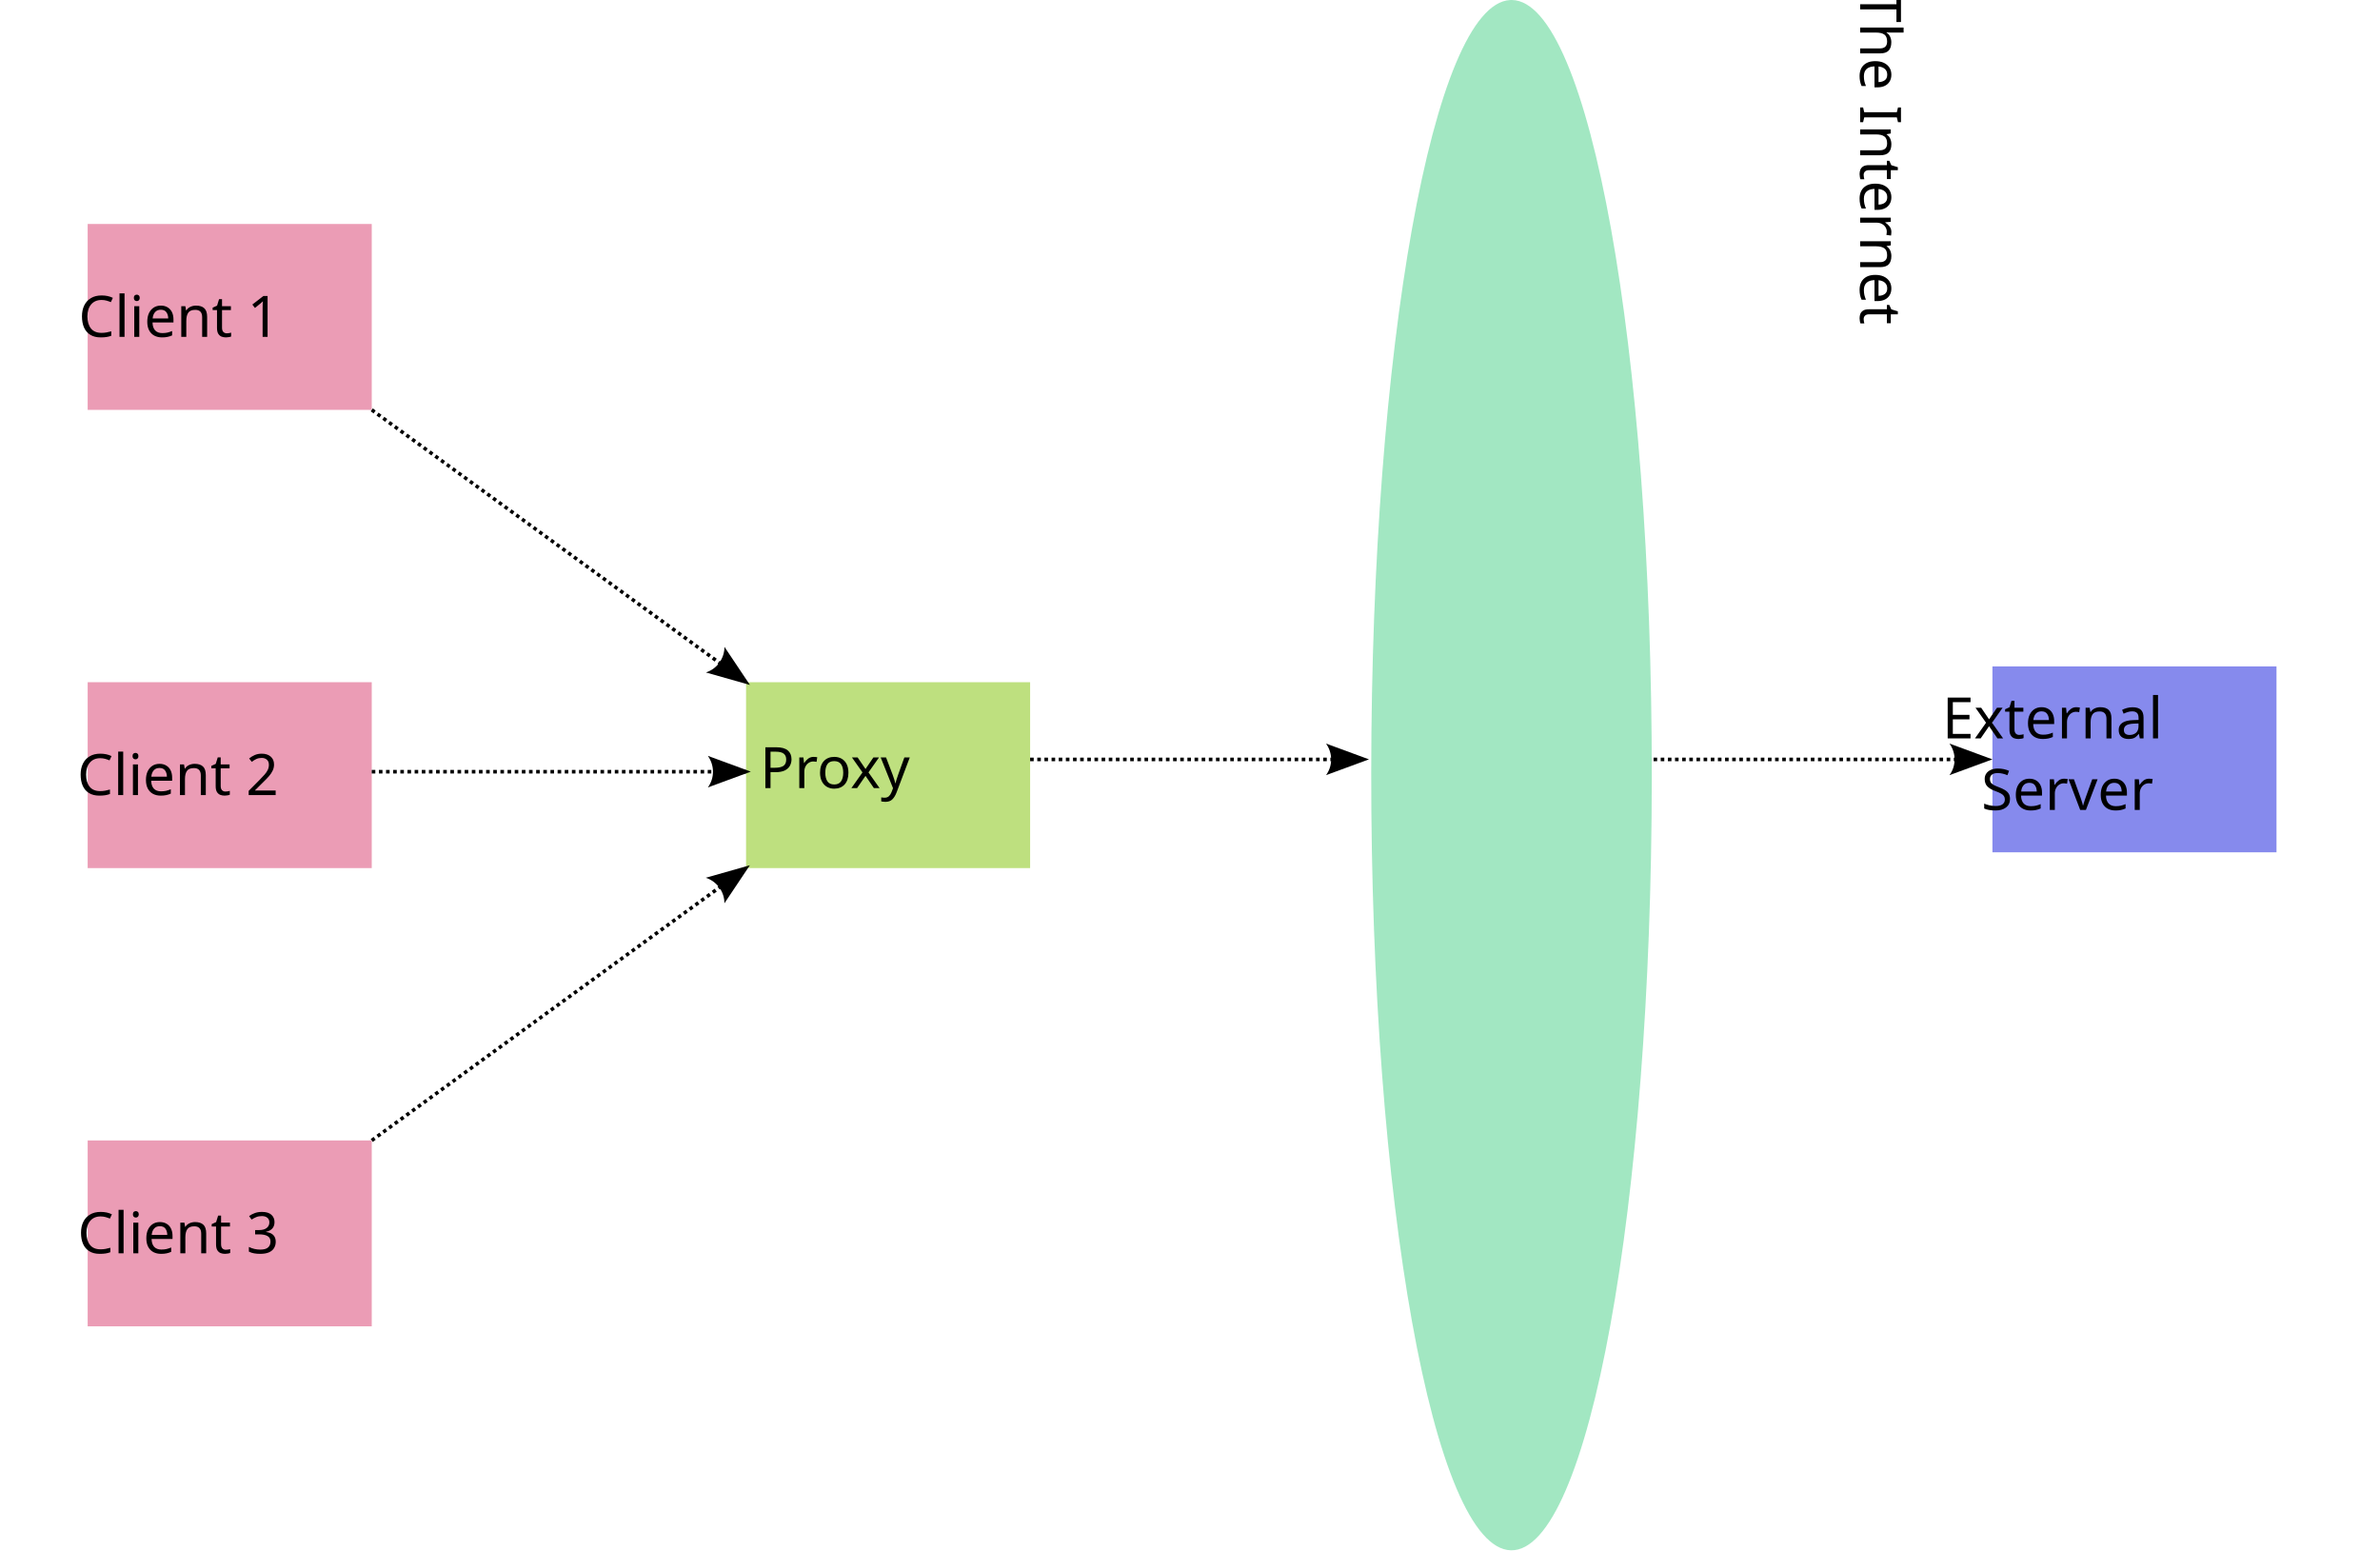
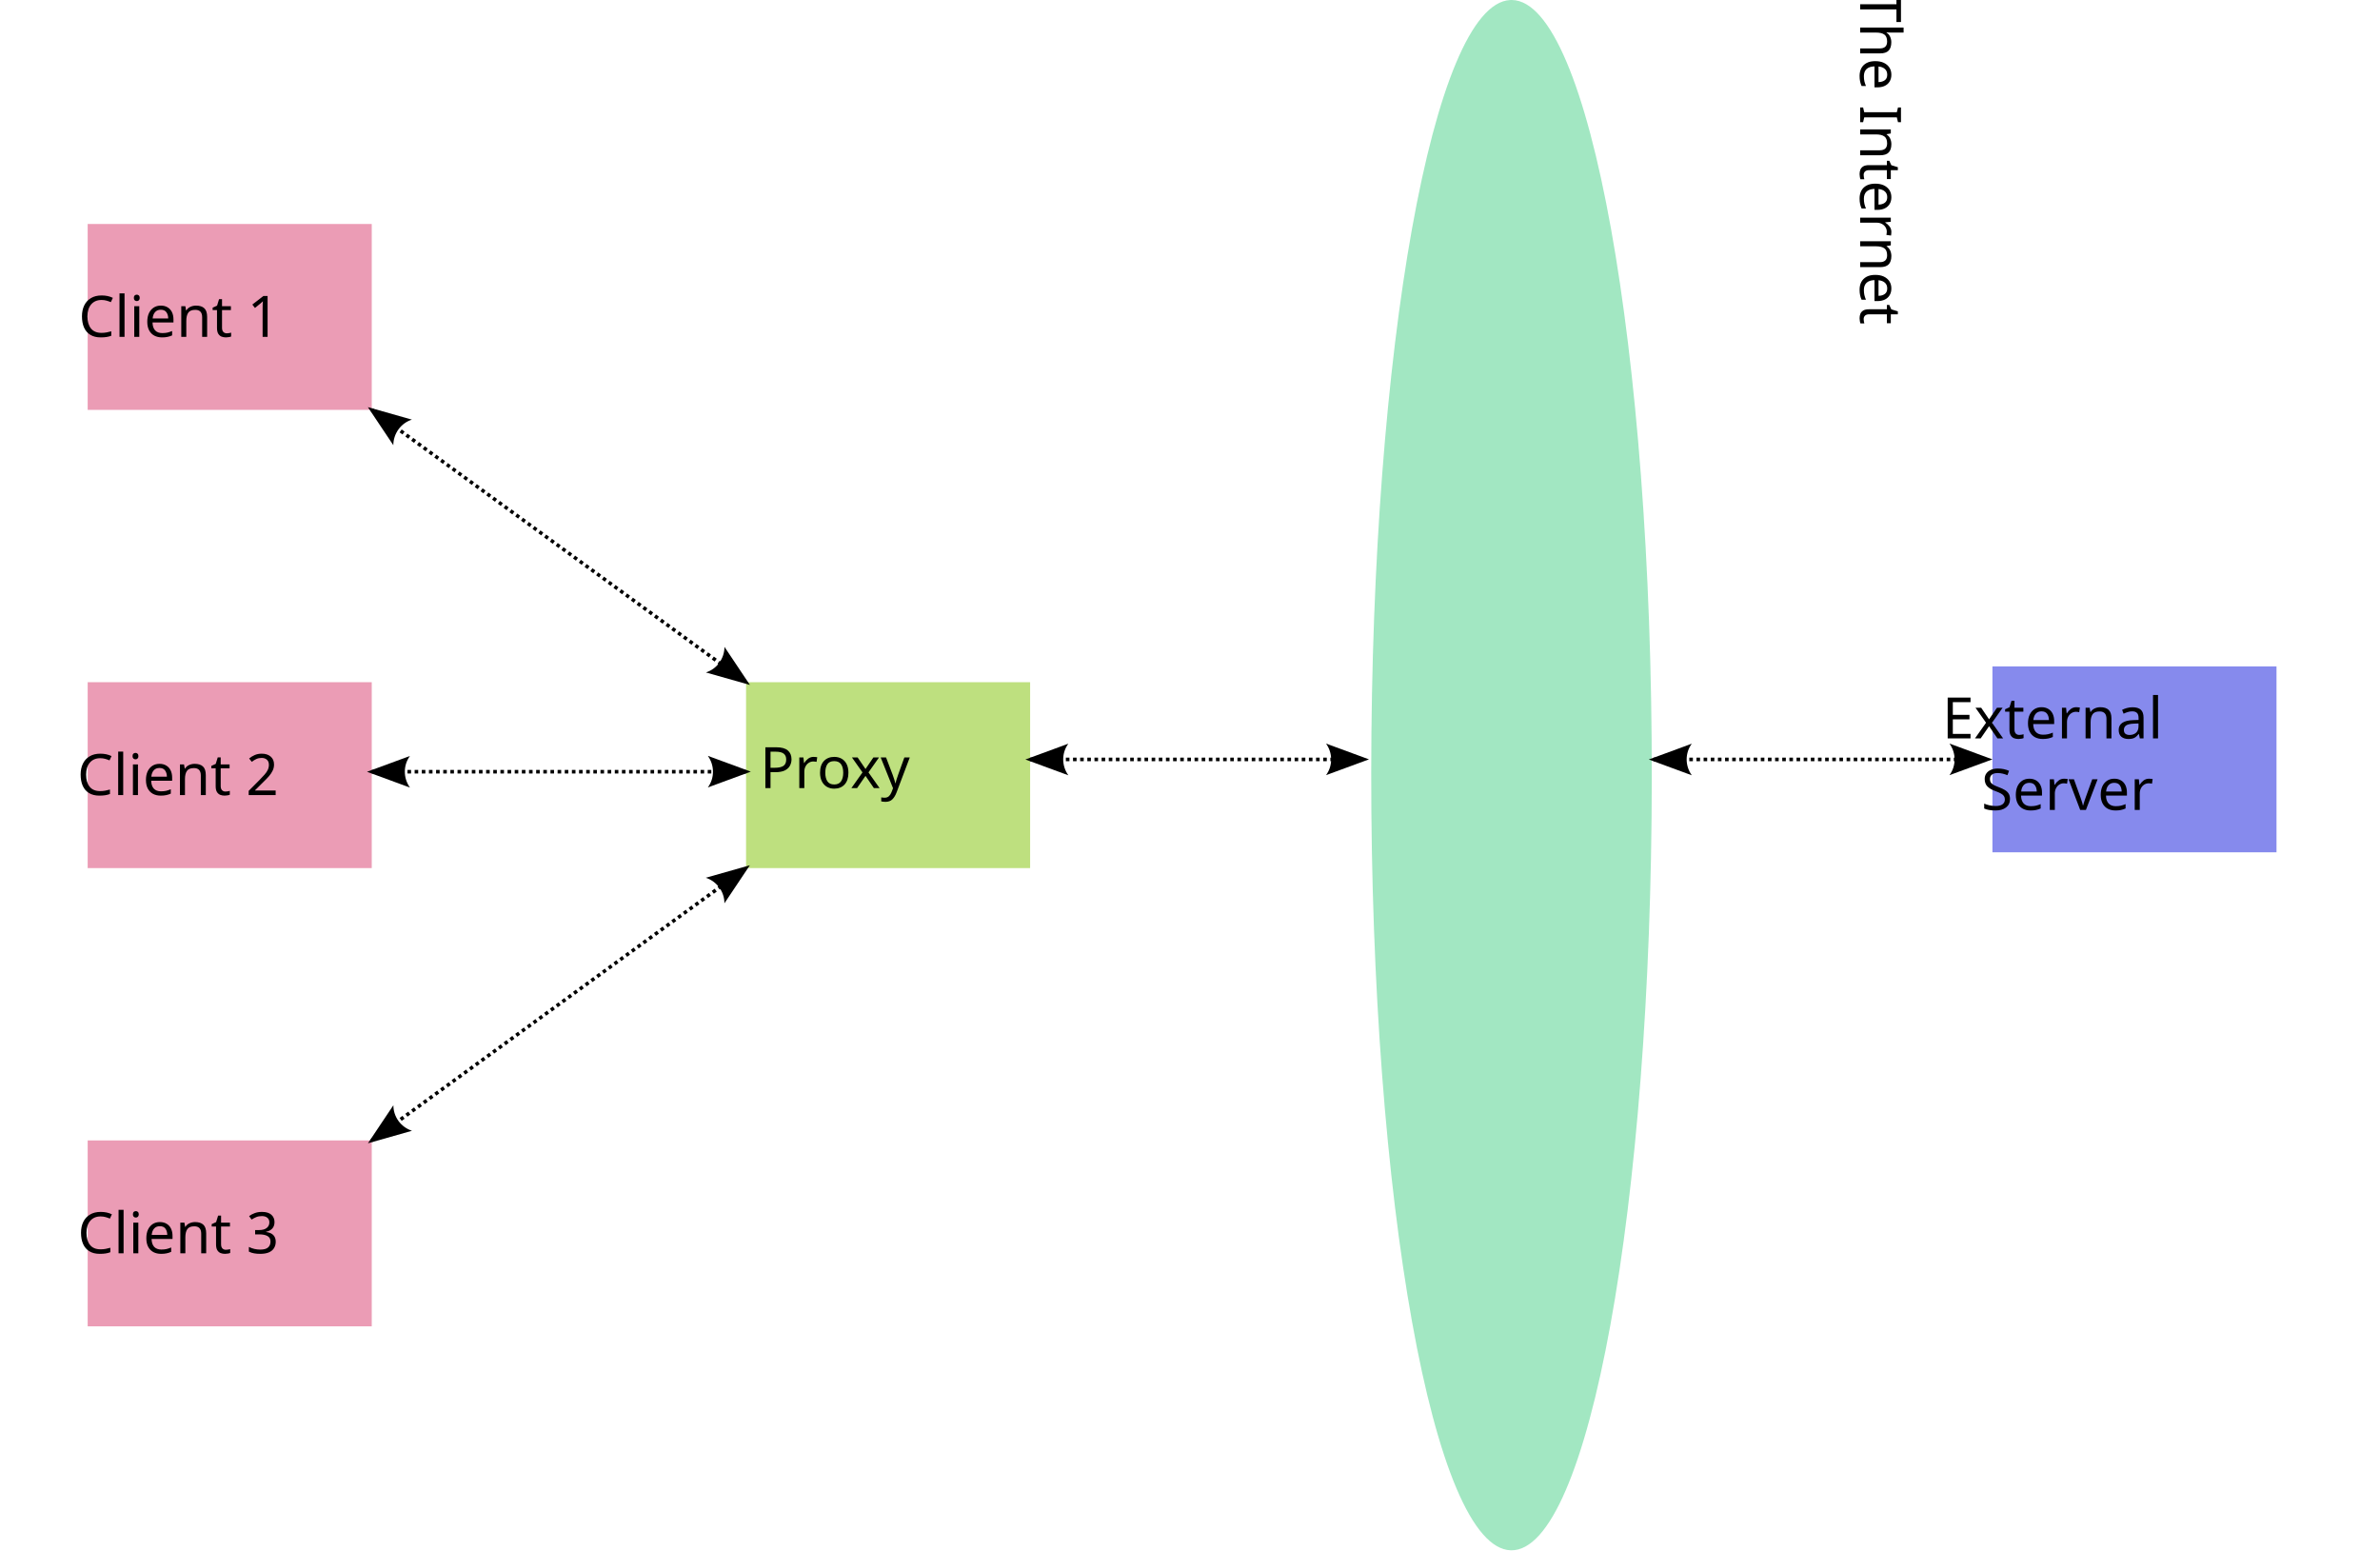
<svg xmlns="http://www.w3.org/2000/svg" width="665.881" height="433.694" id="svg2" version="1.0">
  <defs id="defs4">
    <marker orient="auto" refY="0" refX="0" id="Arrow2Lstart" style="overflow:visible">
      <path id="path4552" style="font-size:12px;fill-rule:evenodd;stroke-width:0.625;stroke-linejoin:round" d="M 8.719,4.034 -2.207,0.016 8.719,-4.002 c -1.745,2.372 -1.735,5.617 -6e-7,8.035 z" transform="matrix(1.1,0,0,1.1,1.1,0)" />
    </marker>
    <marker orient="auto" refY="0" refX="0" id="Arrow2Lend" style="overflow:visible">
      <path id="path3871" style="font-size:12px;fill-rule:evenodd;stroke-width:0.625;stroke-linejoin:round" d="M 8.719,4.034 -2.207,0.016 8.719,-4.002 c -1.745,2.372 -1.735,5.617 -6e-7,8.035 z" transform="matrix(-1.1,0,0,-1.1,-1.1,0)" />
    </marker>
    <marker orient="auto" refY="0" refX="0" id="Arrow1Lstart" style="overflow:visible">
      <path id="path3850" d="M 0,0 5,-5 -12.5,0 5,5 0,0 z" style="fill-rule:evenodd;stroke:#000000;stroke-width:1pt;marker-start:none" transform="matrix(0.8,0,0,0.8,10,0)" />
    </marker>
    <marker orient="auto" refY="0" refX="0" id="Arrow2Mstart" style="overflow:visible">
      <path id="path3874" style="font-size:12px;fill-rule:evenodd;stroke-width:0.625;stroke-linejoin:round" d="M 8.719,4.034 -2.207,0.016 8.719,-4.002 c -1.745,2.372 -1.735,5.617 -6e-7,8.035 z" transform="scale(0.6,0.6)" />
    </marker>
    <marker style="overflow:visible" id="Arrow1Mend" refX="0" refY="0" orient="auto">
      <path transform="matrix(-0.4,0,0,-0.4,-4,0)" style="fill-rule:evenodd;stroke:#000000;stroke-width:1pt;marker-start:none" d="M 0,0 5,-5 -12.5,0 5,5 0,0 z" id="path3187" />
    </marker>
    <marker orient="auto" refY="0" refX="0" id="Arrow2Lend-9" style="overflow:visible">
      <path id="path3871-5" style="font-size:12px;fill-rule:evenodd;stroke-width:0.625;stroke-linejoin:round" d="M 8.719,4.034 -2.207,0.016 8.719,-4.002 c -1.745,2.372 -1.735,5.617 -6e-7,8.035 z" transform="matrix(-1.1,0,0,-1.1,-1.1,0)" />
    </marker>
    <marker orient="auto" refY="0" refX="0" id="Arrow2Lend-0" style="overflow:visible">
      <path id="path3871-1" style="font-size:12px;fill-rule:evenodd;stroke-width:0.625;stroke-linejoin:round" d="M 8.719,4.034 -2.207,0.016 8.719,-4.002 c -1.745,2.372 -1.735,5.617 -6e-7,8.035 z" transform="matrix(-1.1,0,0,-1.1,-1.1,0)" />
    </marker>
    <marker orient="auto" refY="0" refX="0" id="Arrow2Lend-9-4" style="overflow:visible">
      <path id="path3871-5-9" style="font-size:12px;fill-rule:evenodd;stroke-width:0.625;stroke-linejoin:round" d="M 8.719,4.034 -2.207,0.016 8.719,-4.002 c -1.745,2.372 -1.735,5.617 -6e-7,8.035 z" transform="matrix(-1.1,0,0,-1.1,-1.1,0)" />
    </marker>
    <marker orient="auto" refY="0" refX="0" id="Arrow2Lend-6" style="overflow:visible">
      <path id="path3871-4" style="font-size:12px;fill-rule:evenodd;stroke-width:0.625;stroke-linejoin:round" d="M 8.719,4.034 -2.207,0.016 8.719,-4.002 c -1.745,2.372 -1.735,5.617 -6e-7,8.035 z" transform="matrix(-1.1,0,0,-1.1,-1.1,0)" />
    </marker>
    <marker orient="auto" refY="0" refX="0" id="Arrow2Lend-9-0" style="overflow:visible">
      <path id="path3871-5-1" style="font-size:12px;fill-rule:evenodd;stroke-width:0.625;stroke-linejoin:round" d="M 8.719,4.034 -2.207,0.016 8.719,-4.002 c -1.745,2.372 -1.735,5.617 -6e-7,8.035 z" transform="matrix(-1.1,0,0,-1.1,-1.1,0)" />
    </marker>
    <marker orient="auto" refY="0" refX="0" id="Arrow2Lstart-7" style="overflow:visible">
      <path id="path4552-7" style="font-size:12px;fill-rule:evenodd;stroke-width:0.625;stroke-linejoin:round" d="M 8.719,4.034 -2.207,0.016 8.719,-4.002 c -1.745,2.372 -1.735,5.617 -6e-7,8.035 z" transform="matrix(1.1,0,0,1.1,1.1,0)" />
    </marker>
    <marker orient="auto" refY="0" refX="0" id="Arrow2Lend-9-47" style="overflow:visible">
      <path id="path3871-5-8" style="font-size:12px;fill-rule:evenodd;stroke-width:0.625;stroke-linejoin:round" d="M 8.719,4.034 -2.207,0.016 8.719,-4.002 c -1.745,2.372 -1.735,5.617 -6e-7,8.035 z" transform="matrix(-1.1,0,0,-1.1,-1.1,0)" />
    </marker>
    <marker orient="auto" refY="0" refX="0" id="Arrow2Lstart-77" style="overflow:visible">
      <path id="path4552-5" style="font-size:12px;fill-rule:evenodd;stroke-width:0.625;stroke-linejoin:round" d="M 8.719,4.034 -2.207,0.016 8.719,-4.002 c -1.745,2.372 -1.735,5.617 -6e-7,8.035 z" transform="matrix(1.1,0,0,1.1,1.1,0)" />
    </marker>
    <marker orient="auto" refY="0" refX="0" id="Arrow2Lend-9-41" style="overflow:visible">
      <path id="path3871-5-7" style="font-size:12px;fill-rule:evenodd;stroke-width:0.625;stroke-linejoin:round" d="M 8.719,4.034 -2.207,0.016 8.719,-4.002 c -1.745,2.372 -1.735,5.617 -6e-7,8.035 z" transform="matrix(-1.1,0,0,-1.1,-1.1,0)" />
    </marker>
    <marker orient="auto" refY="0" refX="0" id="Arrow2Lend-2" style="overflow:visible">
      <path id="path3871-2" style="font-size:12px;fill-rule:evenodd;stroke-width:0.625;stroke-linejoin:round" d="M 8.719,4.034 -2.207,0.016 8.719,-4.002 c -1.745,2.372 -1.735,5.617 -6e-7,8.035 z" transform="matrix(-1.1,0,0,-1.1,-1.1,0)" />
    </marker>
    <marker orient="auto" refY="0" refX="0" id="Arrow2Lend-64" style="overflow:visible">
      <path id="path3871-16" style="font-size:12px;fill-rule:evenodd;stroke-width:0.625;stroke-linejoin:round" d="M 8.719,4.034 -2.207,0.016 8.719,-4.002 c -1.745,2.372 -1.735,5.617 -6e-7,8.035 z" transform="matrix(-1.1,0,0,-1.1,-1.1,0)" />
    </marker>
    <marker orient="auto" refY="0" refX="0" id="Arrow2Lstart-5" style="overflow:visible">
      <path id="path4552-3" style="font-size:12px;fill-rule:evenodd;stroke-width:0.625;stroke-linejoin:round" d="M 8.719,4.034 -2.207,0.016 8.719,-4.002 c -1.745,2.372 -1.735,5.617 -6e-7,8.035 z" transform="matrix(1.1,0,0,1.1,1.1,0)" />
    </marker>
    <marker orient="auto" refY="0" refX="0" id="Arrow2Lend-9-9" style="overflow:visible">
      <path id="path3871-5-15" style="font-size:12px;fill-rule:evenodd;stroke-width:0.625;stroke-linejoin:round" d="M 8.719,4.034 -2.207,0.016 8.719,-4.002 c -1.745,2.372 -1.735,5.617 -6e-7,8.035 z" transform="matrix(-1.1,0,0,-1.1,-1.1,0)" />
    </marker>
    <marker orient="auto" refY="0" refX="0" id="Arrow2Lend-9-09" style="overflow:visible">
      <path id="path3871-5-3" style="font-size:12px;fill-rule:evenodd;stroke-width:0.625;stroke-linejoin:round" d="M 8.719,4.034 -2.207,0.016 8.719,-4.002 c -1.745,2.372 -1.735,5.617 -6e-7,8.035 z" transform="matrix(-1.1,0,0,-1.1,-1.1,0)" />
    </marker>
    <marker orient="auto" refY="0" refX="0" id="Arrow2Lend-9-1" style="overflow:visible">
      <path id="path3871-5-0" style="font-size:12px;fill-rule:evenodd;stroke-width:0.625;stroke-linejoin:round" d="M 8.719,4.034 -2.207,0.016 8.719,-4.002 c -1.745,2.372 -1.735,5.617 -6e-7,8.035 z" transform="matrix(-1.1,0,0,-1.1,-1.1,0)" />
    </marker>
    <marker orient="auto" refY="0" refX="0" id="Arrow2Lend-9-00" style="overflow:visible">
      <path id="path3871-5-2" style="font-size:12px;fill-rule:evenodd;stroke-width:0.625;stroke-linejoin:round" d="M 8.719,4.034 -2.207,0.016 8.719,-4.002 c -1.745,2.372 -1.735,5.617 -6e-7,8.035 z" transform="matrix(-1.1,0,0,-1.1,-1.1,0)" />
    </marker>
    <marker orient="auto" refY="0" refX="0" id="Arrow2Lend-9-91" style="overflow:visible">
      <path id="path3871-5-89" style="font-size:12px;fill-rule:evenodd;stroke-width:0.625;stroke-linejoin:round" d="M 8.719,4.034 -2.207,0.016 8.719,-4.002 c -1.745,2.372 -1.735,5.617 -6e-7,8.035 z" transform="matrix(-1.1,0,0,-1.1,-1.1,0)" />
    </marker>
    <marker orient="auto" refY="0" refX="0" id="Arrow2Lend-9-6" style="overflow:visible">
      <path id="path3871-5-4" style="font-size:12px;fill-rule:evenodd;stroke-width:0.625;stroke-linejoin:round" d="M 8.719,4.034 -2.207,0.016 8.719,-4.002 c -1.745,2.372 -1.735,5.617 -6e-7,8.035 z" transform="matrix(-1.1,0,0,-1.1,-1.1,0)" />
    </marker>
    <marker orient="auto" refY="0" refX="0" id="Arrow2Lend-9-5" style="overflow:visible">
      <path id="path3871-5-6" style="font-size:12px;fill-rule:evenodd;stroke-width:0.625;stroke-linejoin:round" d="M 8.719,4.034 -2.207,0.016 8.719,-4.002 c -1.745,2.372 -1.735,5.617 -6e-7,8.035 z" transform="matrix(-1.1,0,0,-1.1,-1.1,0)" />
    </marker>
    <marker orient="auto" refY="0" refX="0" id="Arrow2Lend-9-3" style="overflow:visible">
      <path id="path3871-5-29" style="font-size:12px;fill-rule:evenodd;stroke-width:0.625;stroke-linejoin:round" d="M 8.719,4.034 -2.207,0.016 8.719,-4.002 c -1.745,2.372 -1.735,5.617 -6e-7,8.035 z" transform="matrix(-1.1,0,0,-1.1,-1.1,0)" />
    </marker>
    <marker orient="auto" refY="0" refX="0" id="Arrow2Lend-9-39" style="overflow:visible">
      <path id="path3871-5-49" style="font-size:12px;fill-rule:evenodd;stroke-width:0.625;stroke-linejoin:round" d="M 8.719,4.034 -2.207,0.016 8.719,-4.002 c -1.745,2.372 -1.735,5.617 -6e-7,8.035 z" transform="matrix(-1.1,0,0,-1.1,-1.1,0)" />
    </marker>
    <marker orient="auto" refY="0" refX="0" id="Arrow2Lend-9-08" style="overflow:visible">
      <path id="path3871-5-35" style="font-size:12px;fill-rule:evenodd;stroke-width:0.625;stroke-linejoin:round" d="M 8.719,4.034 -2.207,0.016 8.719,-4.002 c -1.745,2.372 -1.735,5.617 -6e-7,8.035 z" transform="matrix(-1.1,0,0,-1.1,-1.1,0)" />
    </marker>
    <marker orient="auto" refY="0" refX="0" id="Arrow2Lend-9-2" style="overflow:visible">
      <path id="path3871-5-25" style="font-size:12px;fill-rule:evenodd;stroke-width:0.625;stroke-linejoin:round" d="M 8.719,4.034 -2.207,0.016 8.719,-4.002 c -1.745,2.372 -1.735,5.617 -6e-7,8.035 z" transform="matrix(-1.1,0,0,-1.1,-1.1,0)" />
    </marker>
  </defs>
  <g id="layer1" transform="translate(224.687,-28.58258)">
    <g id="g5141" transform="translate(172.1933,0)">
      <path transform="translate(177.1192,58.50833)" d="m -150.976,-29.926 c 21.676,0.399 39.19,97.807 39.118,217.568 -0.072,119.761 -17.703,216.524 -39.379,216.125 -21.676,-0.399 -39.19,-97.807 -39.118,-217.568 0.071,-118.569 17.366,-214.837 38.826,-216.114" id="path3647" style="opacity:0.99;fill:#a1e7c2;fill-opacity:1;stroke:none" />
      <text id="text2391-0" y="129.766" x="26.032" style="font-size:16px;font-style:normal;font-variant:normal;font-weight:normal;font-stretch:normal;writing-mode:tb-rl;fill:#000000;fill-opacity:1;stroke:none;font-family:Bitstream Charter;-inkscape-font-specification:Bitstream Charter" xml:space="preserve">
        <tspan y="26.032" x="129.766" id="tspan2393-2">The Internet</tspan>
      </text>
    </g>
    <g id="g5821" transform="translate(-79.61546,114.6994)">
      <g transform="translate(1.238076,-118.8786)" id="g5130">
        <rect style="opacity:0.99;fill:#8589ed;fill-opacity:1;stroke:none" id="rect3686-6-9-9" width="79.478" height="52.004" x="411.138" y="219.187" />
        <text xml:space="preserve" style="font-size:16px;font-style:normal;font-variant:normal;font-weight:normal;font-stretch:normal;text-align:center;text-anchor:middle;fill:#000000;fill-opacity:1;stroke:none;font-family:Bitstream Charter;-inkscape-font-specification:Bitstream Charter" x="450.831" y="239.333" id="text2391-8-2-6-0">
          <tspan id="tspan5086" x="450.831" y="239.333">External</tspan>
          <tspan x="450.831" y="259.333" id="tspan6159">Server</tspan>
        </text>
      </g>
    </g>
    <g id="g5130-7" transform="translate(-427.0919,0.2403636)">
      <rect y="219.187" x="411.138" height="52.004" width="79.478" id="rect3686-6-9-9-5" style="opacity:0.99;fill:#bde07e;fill-opacity:1;stroke:none" />
      <text id="text2391-8-2-6-0-9" y="248.813" x="450.534" style="font-size:16px;font-style:normal;font-variant:normal;font-weight:normal;font-stretch:normal;text-align:center;text-anchor:middle;fill:#000000;fill-opacity:1;stroke:none;font-family:Bitstream Charter;-inkscape-font-specification:Bitstream Charter" xml:space="preserve">
        <tspan y="248.813" x="450.534" id="tspan5086-7">Proxy</tspan>
      </text>
    </g>
    <g id="g5951" transform="translate(-590.1572,-114.4308)">
      <rect y="205.67" x="390" height="52.004" width="79.478" id="rect3686-6-9-9-7" style="opacity:0.99;fill:#eb9bb4;fill-opacity:1;stroke:none" />
      <text id="text2391-8-2-6-0-5" y="237.24" x="430.177" style="font-size:16px;font-style:normal;font-variant:normal;font-weight:normal;font-stretch:normal;text-align:center;text-anchor:middle;fill:#000000;fill-opacity:1;stroke:none;font-family:Bitstream Charter;-inkscape-font-specification:Bitstream Charter" xml:space="preserve">
        <tspan y="237.24" x="430.177" id="tspan5086-71">Client 1</tspan>
      </text>
    </g>
    <g id="g5951-1" transform="translate(-590.1572,13.75748)">
      <rect y="205.67" x="390" height="52.004" width="79.478" id="rect3686-6-9-9-7-3" style="opacity:0.99;fill:#eb9bb4;fill-opacity:1;stroke:none" />
      <text id="text2391-8-2-6-0-5-3" y="237.24" x="429.809" style="font-size:16px;font-style:normal;font-variant:normal;font-weight:normal;font-stretch:normal;text-align:center;text-anchor:middle;fill:#000000;fill-opacity:1;stroke:none;font-family:Bitstream Charter;-inkscape-font-specification:Bitstream Charter" xml:space="preserve">
        <tspan y="237.24" x="429.809" id="tspan5086-71-3">Client 2</tspan>
      </text>
    </g>
    <g id="g5951-9" transform="translate(-590.1572,141.9457)">
      <rect y="205.67" x="390" height="52.004" width="79.478" id="rect3686-6-9-9-7-8" style="opacity:0.99;fill:#eb9bb4;fill-opacity:1;stroke:none" />
      <text id="text2391-8-2-6-0-5-6" y="237.24" x="429.913" style="font-size:16px;font-style:normal;font-variant:normal;font-weight:normal;font-stretch:normal;text-align:center;text-anchor:middle;fill:#000000;fill-opacity:1;stroke:none;font-family:Bitstream Charter;-inkscape-font-specification:Bitstream Charter" xml:space="preserve">
        <tspan y="237.24" x="429.913" id="tspan5086-71-7">Client 3</tspan>
      </text>
    </g>
-     <path style="fill:none;stroke:#000000;stroke-width:1;stroke-linecap:butt;stroke-linejoin:miter;stroke-miterlimit:4;stroke-opacity:1;stroke-dasharray:1, 1;stroke-dashoffset:0;marker-end:url(#Arrow2Lend-9)" d="M -120.679,143.244 -15.954,219.428" id="path3999-1-61-1" />
-     <path style="fill:none;stroke:#000000;stroke-width:1;stroke-linecap:butt;stroke-linejoin:miter;stroke-miterlimit:4;stroke-opacity:1;stroke-dasharray:1, 1;stroke-dashoffset:0;marker-end:url(#Arrow2Lend-9)" d="m -120.679,244.466 104.725,2.4e-4" id="path3999-1-61-1-5" />
-     <path style="fill:none;stroke:#000000;stroke-width:1;stroke-linecap:butt;stroke-linejoin:miter;stroke-miterlimit:4;stroke-opacity:1;stroke-dasharray:1, 1;stroke-dashoffset:0;marker-end:url(#Arrow2Lend-9)" d="M -120.679,347.616 -15.954,271.432" id="path3999-1-61-1-55" />
-     <path style="fill:none;stroke:#000000;stroke-width:1;stroke-linecap:butt;stroke-linejoin:miter;stroke-miterlimit:4;stroke-opacity:1;stroke-dasharray:1, 1;stroke-dashoffset:0;marker-end:url(#Arrow2Lend-9)" d="m 63.524,241.028 93.478,2.4e-4" id="path3999-1-61-1-5-9" />
-     <path style="fill:none;stroke:#000000;stroke-width:1;stroke-linecap:butt;stroke-linejoin:miter;stroke-miterlimit:4;stroke-opacity:1;stroke-dasharray:1, 1;stroke-dashoffset:0;marker-end:url(#Arrow2Lend-9)" d="m 237.954,241.028 93.478,2.4e-4" id="path3999-1-61-1-5-9-2" />
+     <path style="fill:none;stroke:#000000;stroke-width:1;stroke-linecap:butt;stroke-linejoin:miter;stroke-miterlimit:4;stroke-opacity:1;stroke-dasharray:1, 1;stroke-dashoffset:0;marker-end:url(#Arrow2Lend-9);marker-start:url(#Arrow2Lstart-5)" d="M -120.679,143.244 -15.954,219.428" id="path3999-1-61-1" />
+     <path style="fill:none;stroke:#000000;stroke-width:1;stroke-linecap:butt;stroke-linejoin:miter;stroke-miterlimit:4;stroke-opacity:1;stroke-dasharray:1, 1;stroke-dashoffset:0;marker-end:url(#Arrow2Lend-9);marker-start:url(#Arrow2Lstart-5)" d="m -120.679,244.466 104.725,2.4e-4" id="path3999-1-61-1-5" />
+     <path style="fill:none;stroke:#000000;stroke-width:1;stroke-linecap:butt;stroke-linejoin:miter;stroke-miterlimit:4;stroke-opacity:1;stroke-dasharray:1, 1;stroke-dashoffset:0;marker-end:url(#Arrow2Lend-9);marker-start:url(#Arrow2Lstart-5)" d="M -120.679,347.616 -15.954,271.432" id="path3999-1-61-1-55" />
+     <path style="fill:none;stroke:#000000;stroke-width:1;stroke-linecap:butt;stroke-linejoin:miter;stroke-miterlimit:4;stroke-opacity:1;stroke-dasharray:1, 1;stroke-dashoffset:0;marker-end:url(#Arrow2Lend-9);marker-start:url(#Arrow2Lstart-5)" d="m 63.524,241.028 93.478,2.4e-4" id="path3999-1-61-1-5-9" />
+     <path style="fill:none;stroke:#000000;stroke-width:1;stroke-linecap:butt;stroke-linejoin:miter;stroke-miterlimit:4;stroke-opacity:1;stroke-dasharray:1, 1;stroke-dashoffset:0;marker-end:url(#Arrow2Lend-9);marker-start:url(#Arrow2Lstart-5)" d="m 237.954,241.028 93.478,2.4e-4" id="path3999-1-61-1-5-9-2" />
  </g>
</svg>
